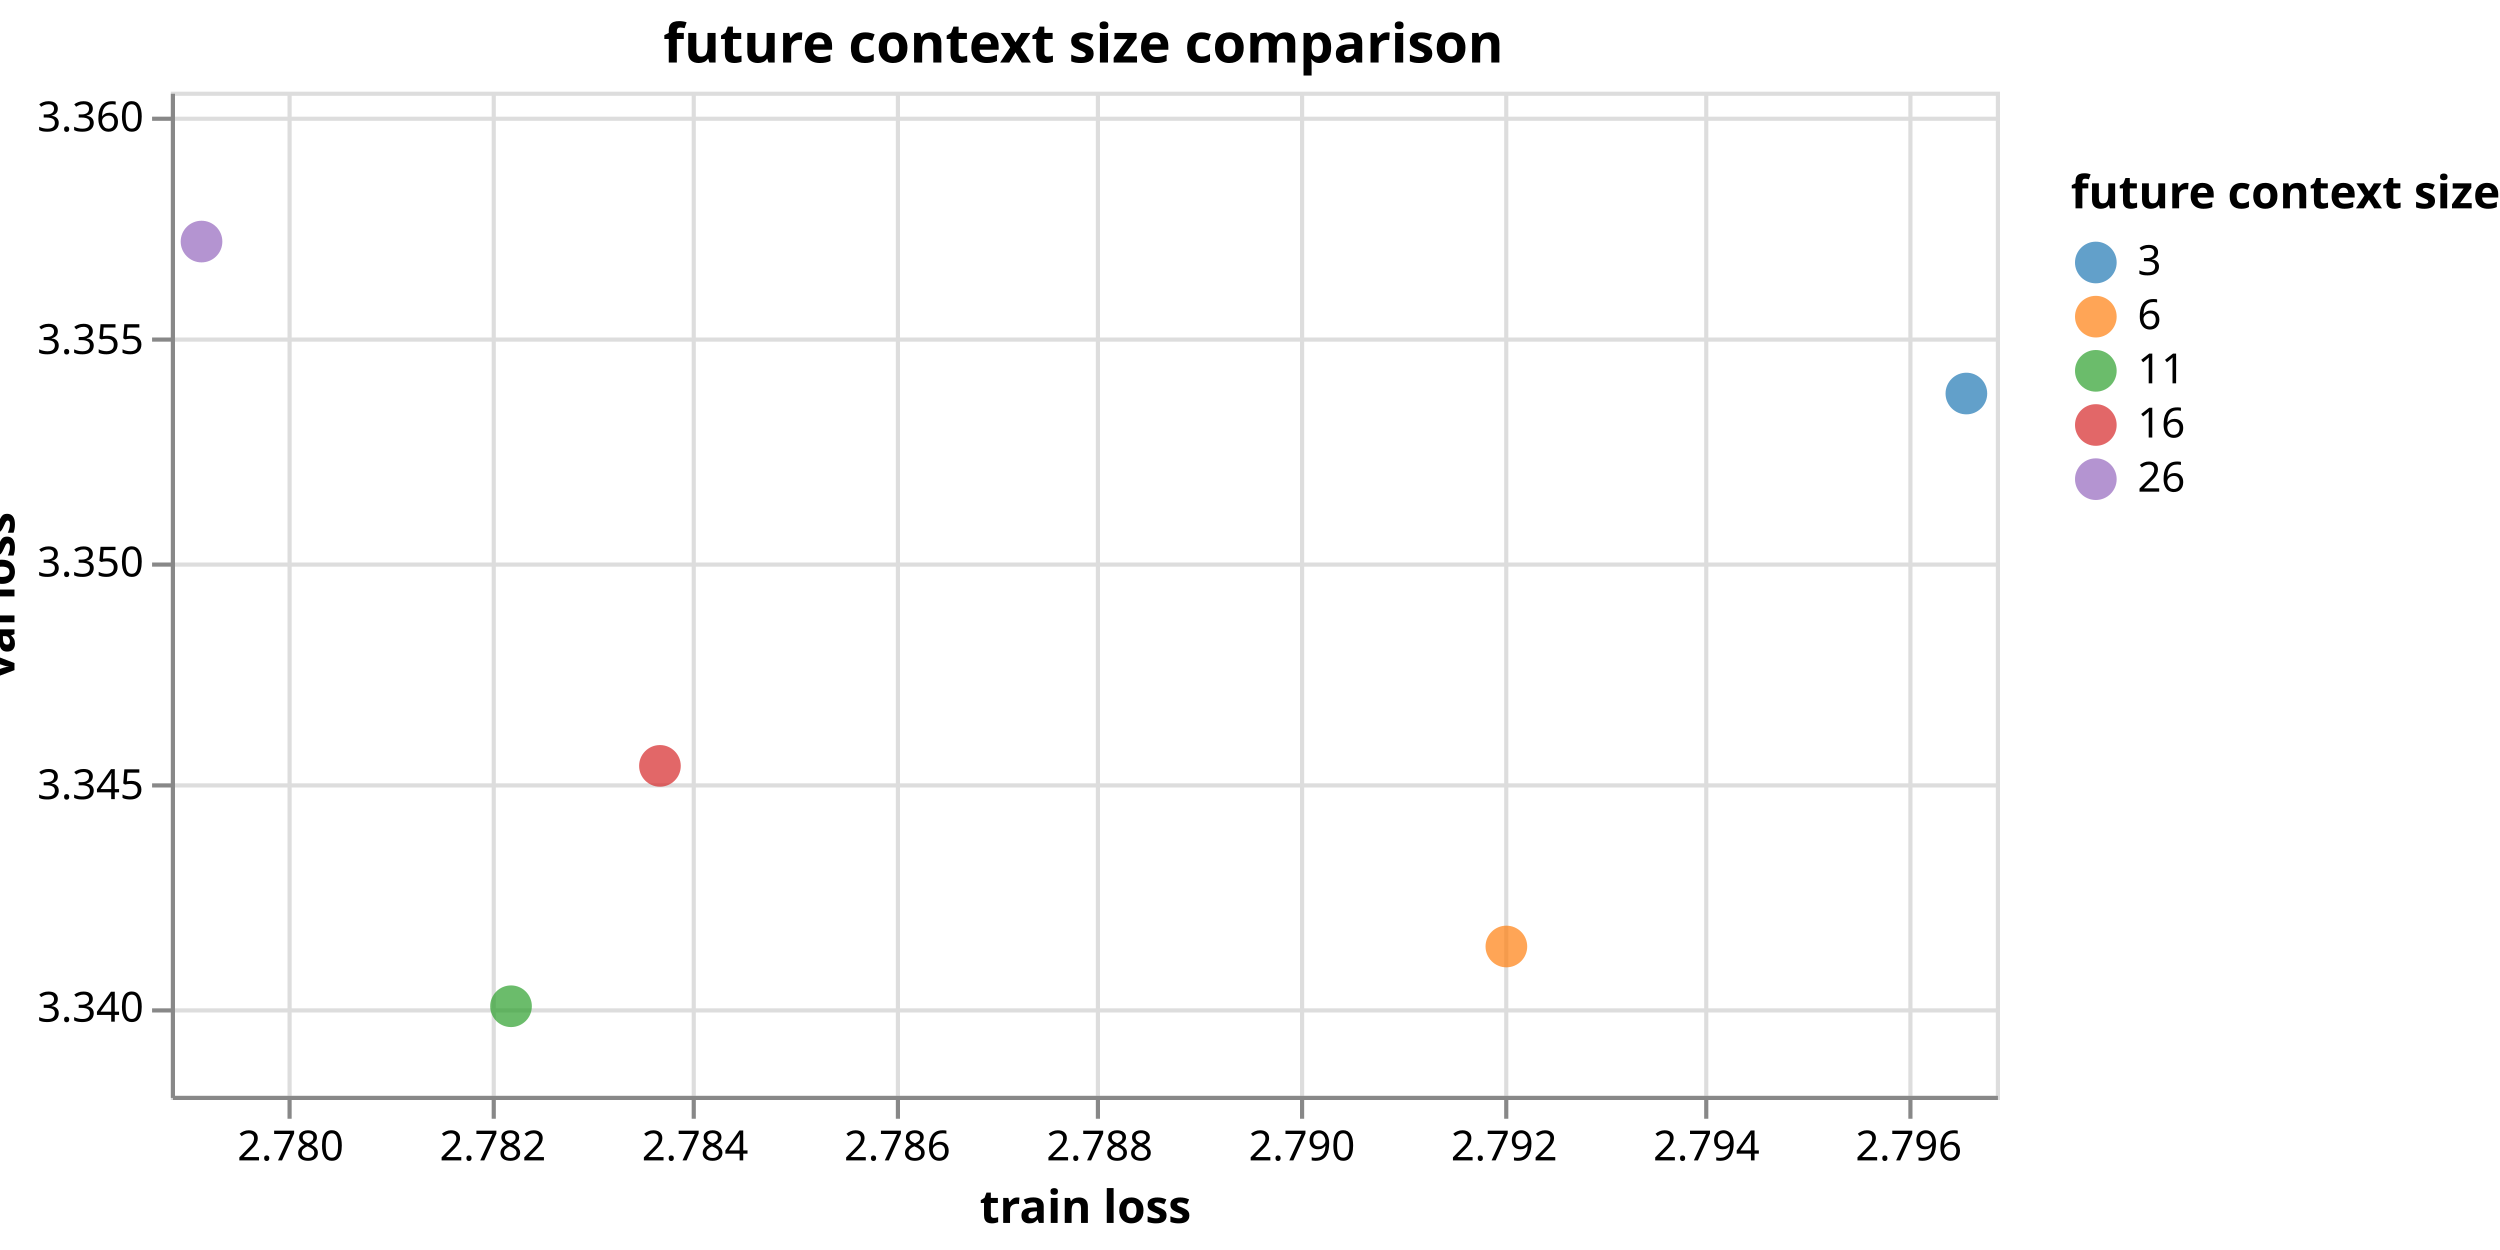
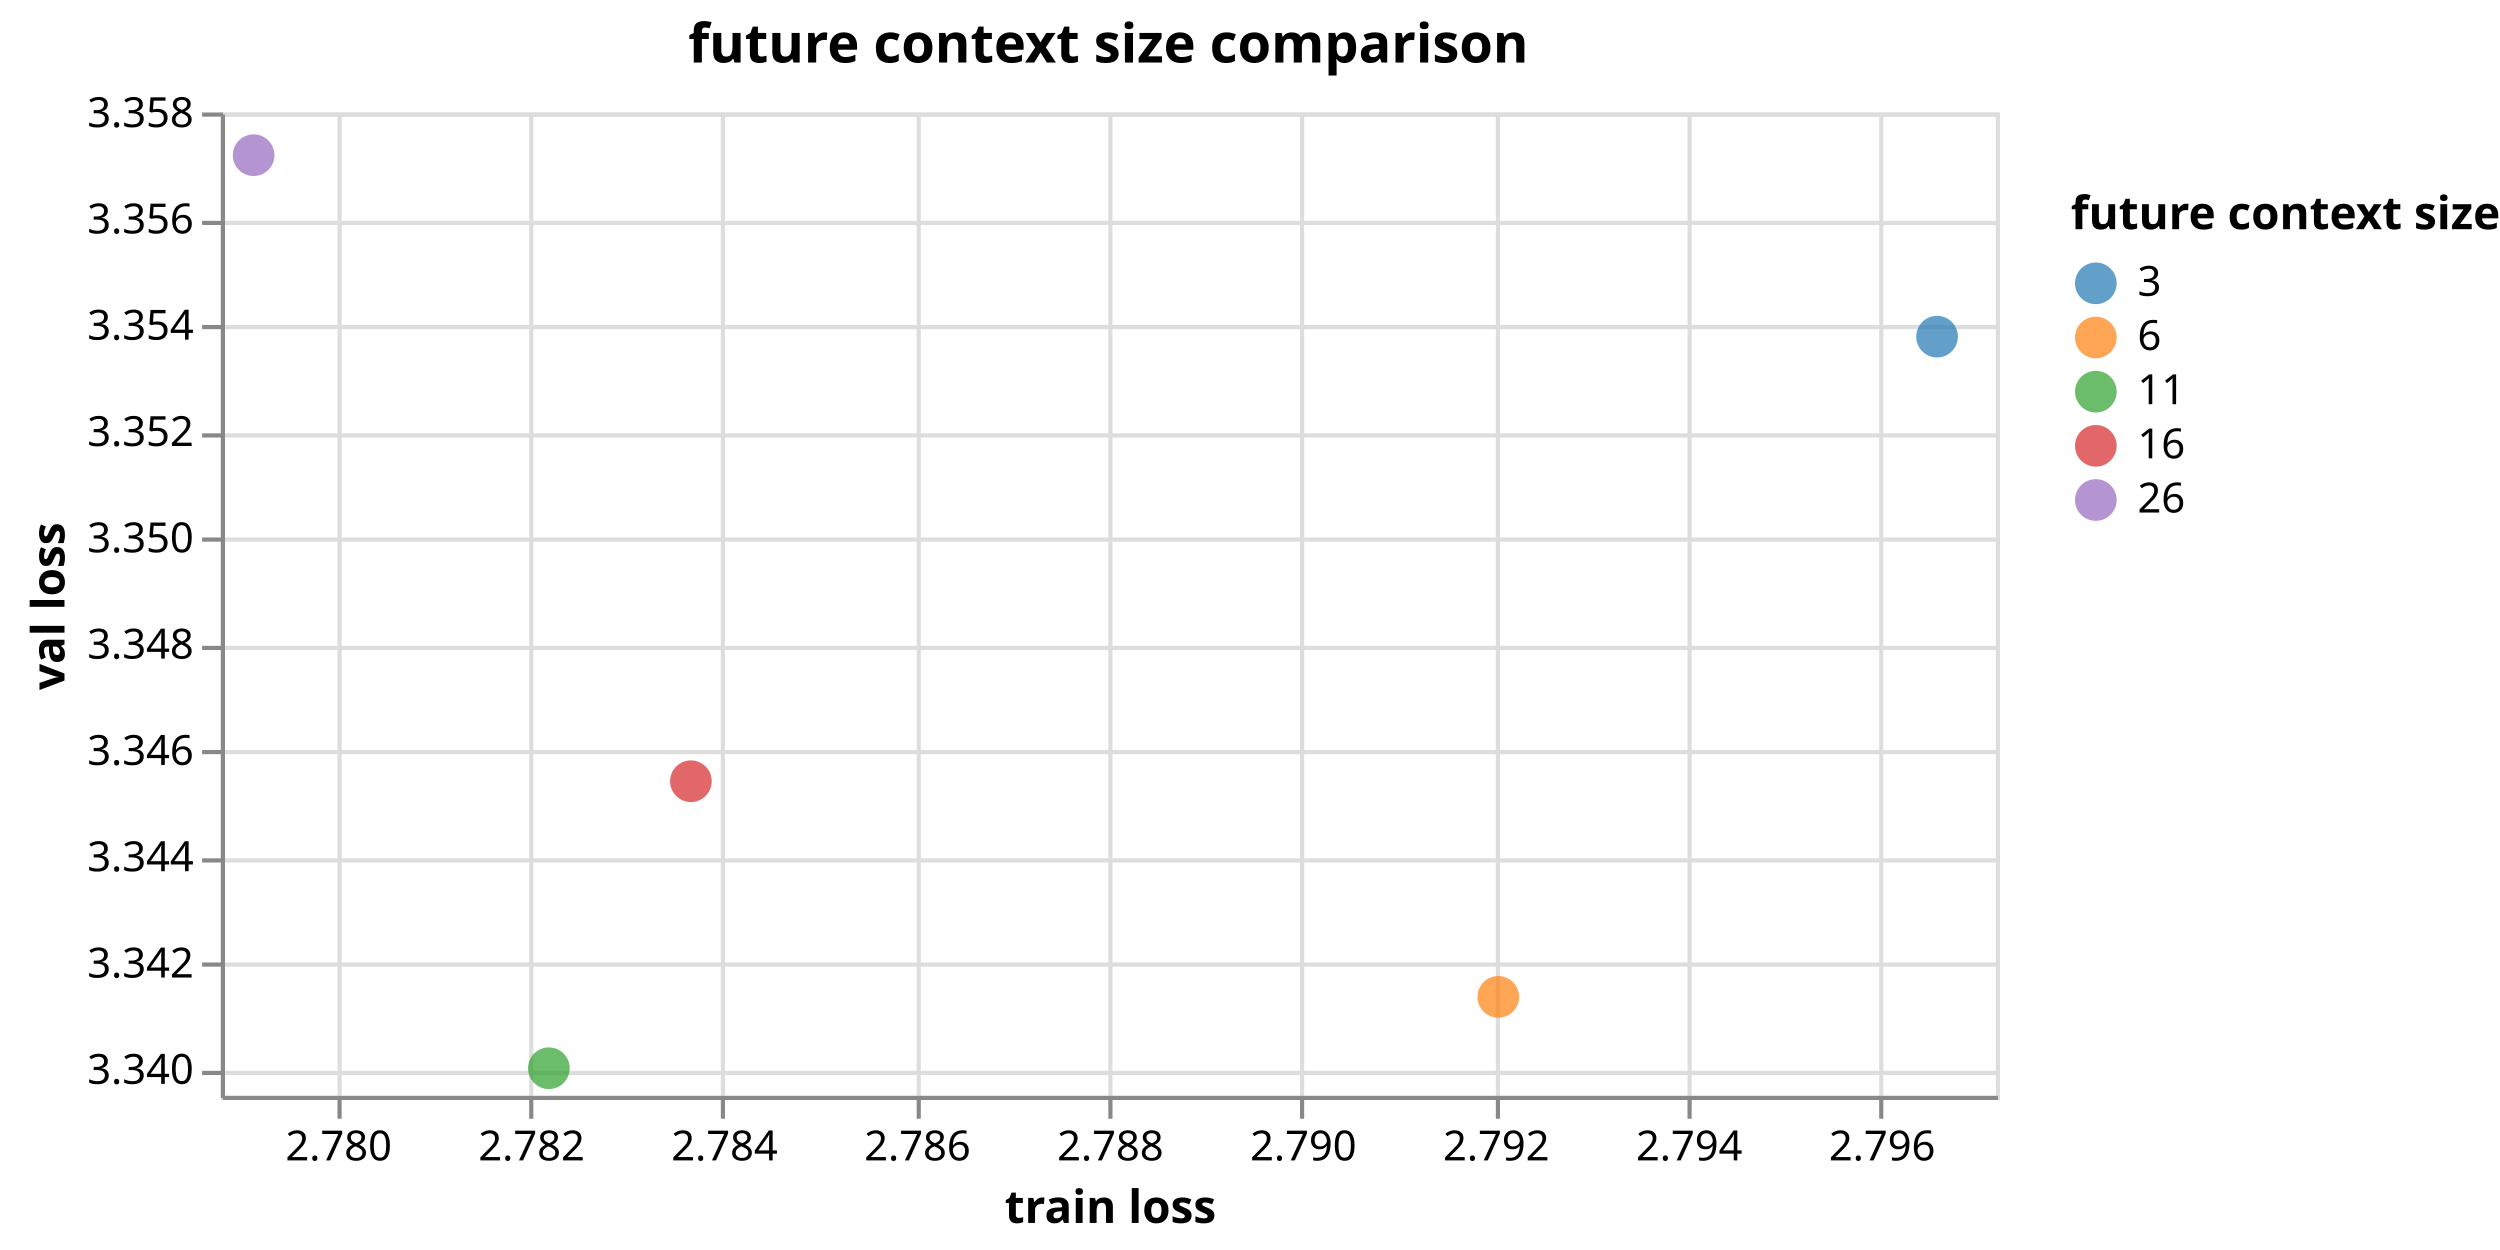
<svg xmlns="http://www.w3.org/2000/svg" version="1.1" class="marks" width="600" height="300" viewBox="0 0 600 300">
  <rect width="600" height="300" fill="white" />
-   <g fill="none" stroke-miterlimit="10" transform="translate(41,22)">
+   <g fill="none" stroke-miterlimit="10" transform="translate(53,27)">
    <g class="mark-group role-frame root" role="graphics-object" aria-roledescription="group mark container">
      <g transform="translate(0,0)">
-         <path class="background" aria-hidden="true" d="M0.5,0.5h438v241h-438Z" stroke="#ddd" />
+         <path class="background" aria-hidden="true" d="M0.5,0.5h426v236h-426Z" stroke="#ddd" />
        <g>
          <g class="mark-group role-axis" aria-hidden="true">
-             <g transform="translate(0.5,241.5)">
+             <g transform="translate(0.5,236.5)">
              <path class="background" aria-hidden="true" d="M0,0h0v0h0Z" pointer-events="none" />
              <g>
                <g class="mark-rule role-axis-grid" pointer-events="none">
-                   <line transform="translate(28,-241)" x2="0" y2="241" stroke="#ddd" stroke-width="1" opacity="1" />
-                   <line transform="translate(271,-241)" x2="0" y2="241" stroke="#ddd" stroke-width="1" opacity="1" />
-                   <line transform="translate(77,-241)" x2="0" y2="241" stroke="#ddd" stroke-width="1" opacity="1" />
-                   <line transform="translate(125,-241)" x2="0" y2="241" stroke="#ddd" stroke-width="1" opacity="1" />
-                   <line transform="translate(174,-241)" x2="0" y2="241" stroke="#ddd" stroke-width="1" opacity="1" />
-                   <line transform="translate(222,-241)" x2="0" y2="241" stroke="#ddd" stroke-width="1" opacity="1" />
-                   <line transform="translate(320,-241)" x2="0" y2="241" stroke="#ddd" stroke-width="1" opacity="1" />
-                   <line transform="translate(368,-241)" x2="0" y2="241" stroke="#ddd" stroke-width="1" opacity="1" />
-                   <line transform="translate(417,-241)" x2="0" y2="241" stroke="#ddd" stroke-width="1" opacity="1" />
+                   <line transform="translate(28,-236)" x2="0" y2="236" stroke="#ddd" stroke-width="1" opacity="1" />
+                   <line transform="translate(74,-236)" x2="0" y2="236" stroke="#ddd" stroke-width="1" opacity="1" />
+                   <line transform="translate(120,-236)" x2="0" y2="236" stroke="#ddd" stroke-width="1" opacity="1" />
+                   <line transform="translate(167,-236)" x2="0" y2="236" stroke="#ddd" stroke-width="1" opacity="1" />
+                   <line transform="translate(213,-236)" x2="0" y2="236" stroke="#ddd" stroke-width="1" opacity="1" />
+                   <line transform="translate(259,-236)" x2="0" y2="236" stroke="#ddd" stroke-width="1" opacity="1" />
+                   <line transform="translate(306,-236)" x2="0" y2="236" stroke="#ddd" stroke-width="1" opacity="1" />
+                   <line transform="translate(352,-236)" x2="0" y2="236" stroke="#ddd" stroke-width="1" opacity="1" />
+                   <line transform="translate(398,-236)" x2="0" y2="236" stroke="#ddd" stroke-width="1" opacity="1" />
                </g>
              </g>
              <path class="foreground" aria-hidden="true" d="" pointer-events="none" display="none" />
            </g>
          </g>
          <g class="mark-group role-axis" aria-hidden="true">
            <g transform="translate(0.5,0.5)">
              <path class="background" aria-hidden="true" d="M0,0h0v0h0Z" pointer-events="none" />
              <g>
                <g class="mark-rule role-axis-grid" pointer-events="none">
-                   <line transform="translate(0,220)" x2="438" y2="0" stroke="#ddd" stroke-width="1" opacity="1" />
-                   <line transform="translate(0,6)" x2="438" y2="0" stroke="#ddd" stroke-width="1" opacity="1" />
-                   <line transform="translate(0,113)" x2="438" y2="0" stroke="#ddd" stroke-width="1" opacity="1" />
-                   <line transform="translate(0,166)" x2="438" y2="0" stroke="#ddd" stroke-width="1" opacity="1" />
-                   <line transform="translate(0,59)" x2="438" y2="0" stroke="#ddd" stroke-width="1" opacity="1" />
+                   <line transform="translate(0,230)" x2="426" y2="0" stroke="#ddd" stroke-width="1" opacity="1" />
+                   <line transform="translate(0,204)" x2="426" y2="0" stroke="#ddd" stroke-width="1" opacity="1" />
+                   <line transform="translate(0,179)" x2="426" y2="0" stroke="#ddd" stroke-width="1" opacity="1" />
+                   <line transform="translate(0,153)" x2="426" y2="0" stroke="#ddd" stroke-width="1" opacity="1" />
+                   <line transform="translate(0,128)" x2="426" y2="0" stroke="#ddd" stroke-width="1" opacity="1" />
+                   <line transform="translate(0,102)" x2="426" y2="0" stroke="#ddd" stroke-width="1" opacity="1" />
+                   <line transform="translate(0,77)" x2="426" y2="0" stroke="#ddd" stroke-width="1" opacity="1" />
+                   <line transform="translate(0,51)" x2="426" y2="0" stroke="#ddd" stroke-width="1" opacity="1" />
+                   <line transform="translate(0,26)" x2="426" y2="0" stroke="#ddd" stroke-width="1" opacity="1" />
+                   <line transform="translate(0,0)" x2="426" y2="0" stroke="#ddd" stroke-width="1" opacity="1" />
                </g>
              </g>
              <path class="foreground" aria-hidden="true" d="" pointer-events="none" display="none" />
            </g>
          </g>
          <g class="mark-group role-axis" role="graphics-symbol" aria-roledescription="axis" aria-label="X-axis titled 'train loss' for a linear scale with values from 2.779 to 2.797">
-             <g transform="translate(0.5,241.5)">
+             <g transform="translate(0.5,236.5)">
              <path class="background" aria-hidden="true" d="M0,0h0v0h0Z" pointer-events="none" />
              <g>
                <g class="mark-rule role-axis-tick" pointer-events="none">
                  <line transform="translate(28,0)" x2="0" y2="5" stroke="#888" stroke-width="1" opacity="1" />
-                   <line transform="translate(271,0)" x2="0" y2="5" stroke="#888" stroke-width="1" opacity="1" />
-                   <line transform="translate(77,0)" x2="0" y2="5" stroke="#888" stroke-width="1" opacity="1" />
-                   <line transform="translate(125,0)" x2="0" y2="5" stroke="#888" stroke-width="1" opacity="1" />
-                   <line transform="translate(174,0)" x2="0" y2="5" stroke="#888" stroke-width="1" opacity="1" />
-                   <line transform="translate(222,0)" x2="0" y2="5" stroke="#888" stroke-width="1" opacity="1" />
-                   <line transform="translate(320,0)" x2="0" y2="5" stroke="#888" stroke-width="1" opacity="1" />
-                   <line transform="translate(368,0)" x2="0" y2="5" stroke="#888" stroke-width="1" opacity="1" />
-                   <line transform="translate(417,0)" x2="0" y2="5" stroke="#888" stroke-width="1" opacity="1" />
+                   <line transform="translate(74,0)" x2="0" y2="5" stroke="#888" stroke-width="1" opacity="1" />
+                   <line transform="translate(120,0)" x2="0" y2="5" stroke="#888" stroke-width="1" opacity="1" />
+                   <line transform="translate(167,0)" x2="0" y2="5" stroke="#888" stroke-width="1" opacity="1" />
+                   <line transform="translate(213,0)" x2="0" y2="5" stroke="#888" stroke-width="1" opacity="1" />
+                   <line transform="translate(259,0)" x2="0" y2="5" stroke="#888" stroke-width="1" opacity="1" />
+                   <line transform="translate(306,0)" x2="0" y2="5" stroke="#888" stroke-width="1" opacity="1" />
+                   <line transform="translate(352,0)" x2="0" y2="5" stroke="#888" stroke-width="1" opacity="1" />
+                   <line transform="translate(398,0)" x2="0" y2="5" stroke="#888" stroke-width="1" opacity="1" />
                </g>
                <g class="mark-text role-axis-label" pointer-events="none">
-                   <text text-anchor="middle" transform="translate(28.2395,15)" font-family="sans-serif" font-size="10px" fill="#000" opacity="1">2.780</text>
-                   <text text-anchor="middle" transform="translate(270.9593,15)" font-family="sans-serif" font-size="10px" fill="#000" opacity="1">2.790</text>
-                   <text text-anchor="middle" transform="translate(76.78345,15)" font-family="sans-serif" font-size="10px" fill="#000" opacity="1">2.782</text>
-                   <text text-anchor="middle" transform="translate(125.3274,15)" font-family="sans-serif" font-size="10px" fill="#000" opacity="1">2.784</text>
-                   <text text-anchor="middle" transform="translate(173.8714,15)" font-family="sans-serif" font-size="10px" fill="#000" opacity="1">2.786</text>
-                   <text text-anchor="middle" transform="translate(222.4153,15)" font-family="sans-serif" font-size="10px" fill="#000" opacity="1">2.788</text>
-                   <text text-anchor="middle" transform="translate(319.5032,15)" font-family="sans-serif" font-size="10px" fill="#000" opacity="1">2.792</text>
-                   <text text-anchor="middle" transform="translate(368.0472,15)" font-family="sans-serif" font-size="10px" fill="#000" opacity="1">2.794</text>
-                   <text text-anchor="middle" transform="translate(416.5911,15)" font-family="sans-serif" font-size="10px" fill="#000" opacity="1">2.796</text>
+                   <text text-anchor="middle" transform="translate(27.78261,15)" font-family="sans-serif" font-size="10px" fill="#000" opacity="1">2.780</text>
+                   <text text-anchor="middle" transform="translate(74.08696,15)" font-family="sans-serif" font-size="10px" fill="#000" opacity="1">2.782</text>
+                   <text text-anchor="middle" transform="translate(120.3913,15)" font-family="sans-serif" font-size="10px" fill="#000" opacity="1">2.784</text>
+                   <text text-anchor="middle" transform="translate(166.6957,15)" font-family="sans-serif" font-size="10px" fill="#000" opacity="1">2.786</text>
+                   <text text-anchor="middle" transform="translate(213,15)" font-family="sans-serif" font-size="10px" fill="#000" opacity="1">2.788</text>
+                   <text text-anchor="middle" transform="translate(259.3043,15)" font-family="sans-serif" font-size="10px" fill="#000" opacity="1">2.790</text>
+                   <text text-anchor="middle" transform="translate(305.6087,15)" font-family="sans-serif" font-size="10px" fill="#000" opacity="1">2.792</text>
+                   <text text-anchor="middle" transform="translate(351.913,15)" font-family="sans-serif" font-size="10px" fill="#000" opacity="1">2.794</text>
+                   <text text-anchor="middle" transform="translate(398.2174,15)" font-family="sans-serif" font-size="10px" fill="#000" opacity="1">2.796</text>
                </g>
                <g class="mark-rule role-axis-domain" pointer-events="none">
-                   <line transform="translate(0,0)" x2="438" y2="0" stroke="#888" stroke-width="1" opacity="1" />
+                   <line transform="translate(0,0)" x2="426" y2="0" stroke="#888" stroke-width="1" opacity="1" />
                </g>
                <g class="mark-text role-axis-title" pointer-events="none">
-                   <text text-anchor="middle" transform="translate(219,30)" font-family="sans-serif" font-size="11px" font-weight="bold" fill="#000" opacity="1">train loss</text>
-                 </g>
-               </g>
-               <path class="foreground" aria-hidden="true" d="" pointer-events="none" display="none" />
-             </g>
-           </g>
-           <g class="mark-group role-axis" role="graphics-symbol" aria-roledescription="axis" aria-label="Y-axis titled 'val loss' for a linear scale with values from 3.338 to 3.361">
+                   <text text-anchor="middle" transform="translate(213,30)" font-family="sans-serif" font-size="11px" font-weight="bold" fill="#000" opacity="1">train loss</text>
+                 </g>
+               </g>
+               <path class="foreground" aria-hidden="true" d="" pointer-events="none" display="none" />
+             </g>
+           </g>
+           <g class="mark-group role-axis" role="graphics-symbol" aria-roledescription="axis" aria-label="Y-axis titled 'val loss' for a linear scale with values from 3.340 to 3.358">
            <g transform="translate(0.5,0.5)">
              <path class="background" aria-hidden="true" d="M0,0h0v0h0Z" pointer-events="none" />
              <g>
                <g class="mark-rule role-axis-tick" pointer-events="none">
-                   <line transform="translate(0,220)" x2="-5" y2="0" stroke="#888" stroke-width="1" opacity="1" />
-                   <line transform="translate(0,6)" x2="-5" y2="0" stroke="#888" stroke-width="1" opacity="1" />
-                   <line transform="translate(0,113)" x2="-5" y2="0" stroke="#888" stroke-width="1" opacity="1" />
-                   <line transform="translate(0,166)" x2="-5" y2="0" stroke="#888" stroke-width="1" opacity="1" />
-                   <line transform="translate(0,59)" x2="-5" y2="0" stroke="#888" stroke-width="1" opacity="1" />
+                   <line transform="translate(0,230)" x2="-5" y2="0" stroke="#888" stroke-width="1" opacity="1" />
+                   <line transform="translate(0,204)" x2="-5" y2="0" stroke="#888" stroke-width="1" opacity="1" />
+                   <line transform="translate(0,179)" x2="-5" y2="0" stroke="#888" stroke-width="1" opacity="1" />
+                   <line transform="translate(0,153)" x2="-5" y2="0" stroke="#888" stroke-width="1" opacity="1" />
+                   <line transform="translate(0,128)" x2="-5" y2="0" stroke="#888" stroke-width="1" opacity="1" />
+                   <line transform="translate(0,102)" x2="-5" y2="0" stroke="#888" stroke-width="1" opacity="1" />
+                   <line transform="translate(0,77)" x2="-5" y2="0" stroke="#888" stroke-width="1" opacity="1" />
+                   <line transform="translate(0,51)" x2="-5" y2="0" stroke="#888" stroke-width="1" opacity="1" />
+                   <line transform="translate(0,26)" x2="-5" y2="0" stroke="#888" stroke-width="1" opacity="1" />
+                   <line transform="translate(0,0)" x2="-5" y2="0" stroke="#888" stroke-width="1" opacity="1" />
                </g>
                <g class="mark-text role-axis-label" pointer-events="none">
-                   <text text-anchor="end" transform="translate(-7,222.7059)" font-family="sans-serif" font-size="10px" fill="#000" opacity="1">3.340</text>
-                   <text text-anchor="end" transform="translate(-7,9.023883)" font-family="sans-serif" font-size="10px" fill="#000" opacity="1">3.360</text>
-                   <text text-anchor="end" transform="translate(-7,115.8649)" font-family="sans-serif" font-size="10px" fill="#000" opacity="1">3.350</text>
-                   <text text-anchor="end" transform="translate(-7,169.2854)" font-family="sans-serif" font-size="10px" fill="#000" opacity="1">3.345</text>
-                   <text text-anchor="end" transform="translate(-7,62.44439)" font-family="sans-serif" font-size="10px" fill="#000" opacity="1">3.355</text>
+                   <text text-anchor="end" transform="translate(-7,232.6216)" font-family="sans-serif" font-size="10px" fill="#000" opacity="1">3.340</text>
+                   <text text-anchor="end" transform="translate(-7,207.1081)" font-family="sans-serif" font-size="10px" fill="#000" opacity="1">3.342</text>
+                   <text text-anchor="end" transform="translate(-7,181.5946)" font-family="sans-serif" font-size="10px" fill="#000" opacity="1">3.344</text>
+                   <text text-anchor="end" transform="translate(-7,156.0811)" font-family="sans-serif" font-size="10px" fill="#000" opacity="1">3.346</text>
+                   <text text-anchor="end" transform="translate(-7,130.5676)" font-family="sans-serif" font-size="10px" fill="#000" opacity="1">3.348</text>
+                   <text text-anchor="end" transform="translate(-7,105.0541)" font-family="sans-serif" font-size="10px" fill="#000" opacity="1">3.350</text>
+                   <text text-anchor="end" transform="translate(-7,79.54054)" font-family="sans-serif" font-size="10px" fill="#000" opacity="1">3.352</text>
+                   <text text-anchor="end" transform="translate(-7,54.02703)" font-family="sans-serif" font-size="10px" fill="#000" opacity="1">3.354</text>
+                   <text text-anchor="end" transform="translate(-7,28.51351)" font-family="sans-serif" font-size="10px" fill="#000" opacity="1">3.356</text>
+                   <text text-anchor="end" transform="translate(-7,3)" font-family="sans-serif" font-size="10px" fill="#000" opacity="1">3.358</text>
                </g>
                <g class="mark-rule role-axis-domain" pointer-events="none">
-                   <line transform="translate(0,241)" x2="0" y2="-241" stroke="#888" stroke-width="1" opacity="1" />
+                   <line transform="translate(0,236)" x2="0" y2="-236" stroke="#888" stroke-width="1" opacity="1" />
                </g>
                <g class="mark-text role-axis-title" pointer-events="none">
-                   <text text-anchor="middle" transform="translate(-36.02441,120.5) rotate(-90) translate(0,-2)" font-family="sans-serif" font-size="11px" font-weight="bold" fill="#000" opacity="1">val loss</text>
-                 </g>
-               </g>
-               <path class="foreground" aria-hidden="true" d="" pointer-events="none" display="none" />
-             </g>
-           </g>
-           <g class="mark-symbol role-mark layer_0_marks" clip-path="url(#clip1)" role="graphics-symbol" aria-roledescription="symbol mark container" />
-           <g class="mark-symbol role-mark layer_1_marks" clip-path="url(#clip2)" role="graphics-object" aria-roledescription="symbol mark container">
-             <path aria-label="est_train_loss: 2.77913999557; groupedY: 3.35719656944; adjustedGroupKeys: 26" role="graphics-symbol" aria-roledescription="circle" transform="translate(7.365498,35.97602)" d="M5,0A5,5,0,1,1,-5,0A5,5,0,1,1,5,0" fill="#9467bd" stroke-width="2" opacity="0.7" />
-             <path aria-label="est_train_loss: 2.7836728096; groupedY: 3.34541869164; adjustedGroupKeys: 16" role="graphics-symbol" aria-roledescription="circle" transform="translate(117.3858,161.8121)" d="M5,0A5,5,0,1,1,-5,0A5,5,0,1,1,5,0" fill="#d62728" stroke-width="2" opacity="0.7" />
-             <path aria-label="est_train_loss: 2.78220033646; groupedY: 3.34001922607; adjustedGroupKeys: 11" role="graphics-symbol" aria-roledescription="circle" transform="translate(81.64602,219.5005)" d="M5,0A5,5,0,1,1,-5,0A5,5,0,1,1,5,0" fill="#2ca02c" stroke-width="2" opacity="0.7" />
-             <path aria-label="est_train_loss: 2.79659080505; groupedY: 3.35378289223; adjustedGroupKeys: 3" role="graphics-symbol" aria-roledescription="circle" transform="translate(430.9311,72.4481)" d="M5,0A5,5,0,1,1,-5,0A5,5,0,1,1,5,0" fill="#1f77b4" stroke-width="2" opacity="0.7" />
-             <path aria-label="est_train_loss: 2.7920422554; groupedY: 3.34136152267; adjustedGroupKeys: 6" role="graphics-symbol" aria-roledescription="circle" transform="translate(320.5288,205.1593)" d="M5,0A5,5,0,1,1,-5,0A5,5,0,1,1,5,0" fill="#ff7f0e" stroke-width="2" opacity="0.7" />
+                   <text text-anchor="middle" transform="translate(-36.02441,118) rotate(-90) translate(0,-2)" font-family="sans-serif" font-size="11px" font-weight="bold" fill="#000" opacity="1">val loss</text>
+                 </g>
+               </g>
+               <path class="foreground" aria-hidden="true" d="" pointer-events="none" display="none" />
+             </g>
+           </g>
+           <g class="mark-symbol role-mark layer_0_marks" clip-path="url(#clip3)" role="graphics-symbol" aria-roledescription="symbol mark container" />
+           <g class="mark-symbol role-mark layer_1_marks" clip-path="url(#clip4)" role="graphics-object" aria-roledescription="symbol mark container">
+             <path aria-label="est_train_loss: 2.77913999557; groupedY: 3.35719656944; adjustedGroupKeys: 26" role="graphics-symbol" aria-roledescription="circle" transform="translate(7.871637,10.24917)" d="M5,0A5,5,0,1,1,-5,0A5,5,0,1,1,5,0" fill="#9467bd" stroke-width="2" opacity="0.7" />
+             <path aria-label="est_train_loss: 2.7836728096; groupedY: 3.34541869164; adjustedGroupKeys: 16" role="graphics-symbol" aria-roledescription="circle" transform="translate(112.8161,160.4967)" d="M5,0A5,5,0,1,1,-5,0A5,5,0,1,1,5,0" fill="#d62728" stroke-width="2" opacity="0.7" />
+             <path aria-label="est_train_loss: 2.78220033646; groupedY: 3.34001922607; adjustedGroupKeys: 11" role="graphics-symbol" aria-roledescription="circle" transform="translate(78.72518,229.3764)" d="M5,0A5,5,0,1,1,-5,0A5,5,0,1,1,5,0" fill="#2ca02c" stroke-width="2" opacity="0.7" />
+             <path aria-label="est_train_loss: 2.79659080505; groupedY: 3.35378289223; adjustedGroupKeys: 3" role="graphics-symbol" aria-roledescription="circle" transform="translate(411.8958,53.79662)" d="M5,0A5,5,0,1,1,-5,0A5,5,0,1,1,5,0" fill="#1f77b4" stroke-width="2" opacity="0.7" />
+             <path aria-label="est_train_loss: 2.7920422554; groupedY: 3.34136152267; adjustedGroupKeys: 6" role="graphics-symbol" aria-roledescription="circle" transform="translate(306.587,212.253)" d="M5,0A5,5,0,1,1,-5,0A5,5,0,1,1,5,0" fill="#ff7f0e" stroke-width="2" opacity="0.7" />
          </g>
          <g class="mark-group role-legend" role="graphics-symbol" aria-roledescription="legend" aria-label="Symbol legend for fill color with 0 values: ">
-             <g transform="translate(456,0)">
+             <g transform="translate(444,0)">
              <path class="background" aria-hidden="true" d="M0,0h0v11h0Z" pointer-events="none" />
              <g>
                <g class="mark-group role-legend-entry">
                  <g transform="translate(0,16)">
                    <path class="background" aria-hidden="true" d="M0,0h0v0h0Z" pointer-events="none" />
                    <g>
                      <g class="mark-group role-scope" role="graphics-object" aria-roledescription="group mark container" />
                    </g>
                    <path class="foreground" aria-hidden="true" d="" pointer-events="none" display="none" />
                  </g>
                </g>
                <g class="mark-text role-legend-title" pointer-events="none">
                  <text text-anchor="start" transform="translate(0,9)" font-family="sans-serif" font-size="11px" font-weight="bold" fill="#000" opacity="1" />
                </g>
              </g>
              <path class="foreground" aria-hidden="true" d="" pointer-events="none" display="none" />
            </g>
          </g>
          <g class="mark-group role-legend" role="graphics-symbol" aria-roledescription="legend" aria-label="Symbol legend titled 'future context size' for fill color with 5 values: 3, 6, 11, 16, 26">
-             <g transform="translate(456,19)">
+             <g transform="translate(444,19)">
              <path class="background" aria-hidden="true" d="M0,0h98v79h-98Z" pointer-events="none" />
              <g>
                <g class="mark-group role-legend-entry">
                  <g transform="translate(0,16)">
                    <path class="background" aria-hidden="true" d="M0,0h0v0h0Z" pointer-events="none" />
                    <g>
                      <g class="mark-group role-scope" role="graphics-object" aria-roledescription="group mark container">
                        <g transform="translate(0,0)">
                          <path class="background" aria-hidden="true" d="M0,0h27.123v11h-27.123Z" pointer-events="none" opacity="1" />
                          <g>
                            <g class="mark-symbol role-legend-symbol" pointer-events="none">
                              <path transform="translate(6,6)" d="M5,0A5,5,0,1,1,-5,0A5,5,0,1,1,5,0" fill="#1f77b4" stroke-width="1.5" opacity="0.7" />
                            </g>
                            <g class="mark-text role-legend-label" pointer-events="none">
                              <text text-anchor="start" transform="translate(16,9)" font-family="sans-serif" font-size="10px" fill="#000" opacity="1">3</text>
                            </g>
                          </g>
                          <path class="foreground" aria-hidden="true" d="" pointer-events="none" display="none" />
                        </g>
                        <g transform="translate(0,13)">
                          <path class="background" aria-hidden="true" d="M0,0h27.123v11h-27.123Z" pointer-events="none" opacity="1" />
                          <g>
                            <g class="mark-symbol role-legend-symbol" pointer-events="none">
                              <path transform="translate(6,6)" d="M5,0A5,5,0,1,1,-5,0A5,5,0,1,1,5,0" fill="#ff7f0e" stroke-width="1.5" opacity="0.7" />
                            </g>
                            <g class="mark-text role-legend-label" pointer-events="none">
                              <text text-anchor="start" transform="translate(16,9)" font-family="sans-serif" font-size="10px" fill="#000" opacity="1">6</text>
                            </g>
                          </g>
                          <path class="foreground" aria-hidden="true" d="" pointer-events="none" display="none" />
                        </g>
                        <g transform="translate(0,26)">
                          <path class="background" aria-hidden="true" d="M0,0h27.123v11h-27.123Z" pointer-events="none" opacity="1" />
                          <g>
                            <g class="mark-symbol role-legend-symbol" pointer-events="none">
                              <path transform="translate(6,6)" d="M5,0A5,5,0,1,1,-5,0A5,5,0,1,1,5,0" fill="#2ca02c" stroke-width="1.5" opacity="0.7" />
                            </g>
                            <g class="mark-text role-legend-label" pointer-events="none">
                              <text text-anchor="start" transform="translate(16,9)" font-family="sans-serif" font-size="10px" fill="#000" opacity="1">11</text>
                            </g>
                          </g>
                          <path class="foreground" aria-hidden="true" d="" pointer-events="none" display="none" />
                        </g>
                        <g transform="translate(0,39)">
                          <path class="background" aria-hidden="true" d="M0,0h27.123v11h-27.123Z" pointer-events="none" opacity="1" />
                          <g>
                            <g class="mark-symbol role-legend-symbol" pointer-events="none">
                              <path transform="translate(6,6)" d="M5,0A5,5,0,1,1,-5,0A5,5,0,1,1,5,0" fill="#d62728" stroke-width="1.5" opacity="0.7" />
                            </g>
                            <g class="mark-text role-legend-label" pointer-events="none">
                              <text text-anchor="start" transform="translate(16,9)" font-family="sans-serif" font-size="10px" fill="#000" opacity="1">16</text>
                            </g>
                          </g>
                          <path class="foreground" aria-hidden="true" d="" pointer-events="none" display="none" />
                        </g>
                        <g transform="translate(0,52)">
                          <path class="background" aria-hidden="true" d="M0,0h27.123v11h-27.123Z" pointer-events="none" opacity="1" />
                          <g>
                            <g class="mark-symbol role-legend-symbol" pointer-events="none">
                              <path transform="translate(6,6)" d="M5,0A5,5,0,1,1,-5,0A5,5,0,1,1,5,0" fill="#9467bd" stroke-width="1.5" opacity="0.7" />
                            </g>
                            <g class="mark-text role-legend-label" pointer-events="none">
                              <text text-anchor="start" transform="translate(16,9)" font-family="sans-serif" font-size="10px" fill="#000" opacity="1">26</text>
                            </g>
                          </g>
                          <path class="foreground" aria-hidden="true" d="" pointer-events="none" display="none" />
                        </g>
                      </g>
                    </g>
                    <path class="foreground" aria-hidden="true" d="" pointer-events="none" display="none" />
                  </g>
                </g>
                <g class="mark-text role-legend-title" pointer-events="none">
                  <text text-anchor="start" transform="translate(0,9)" font-family="sans-serif" font-size="11px" font-weight="bold" fill="#000" opacity="1">future context size</text>
                </g>
              </g>
              <path class="foreground" aria-hidden="true" d="" pointer-events="none" display="none" />
            </g>
          </g>
          <g class="mark-group role-title">
-             <g transform="translate(219,-17)">
+             <g transform="translate(213,-22)">
              <path class="background" aria-hidden="true" d="M0,0h0v0h0Z" pointer-events="none" />
              <g>
                <g class="mark-text role-title-text" role="graphics-symbol" aria-roledescription="title" aria-label="Title text 'future context size comparison'" pointer-events="none">
                  <text text-anchor="middle" transform="translate(0,10)" font-family="sans-serif" font-size="13px" font-weight="bold" fill="#000" opacity="1">future context size comparison</text>
                </g>
              </g>
              <path class="foreground" aria-hidden="true" d="" pointer-events="none" display="none" />
            </g>
          </g>
        </g>
        <path class="foreground" aria-hidden="true" d="" display="none" />
      </g>
    </g>
  </g>
  <defs>
-     <clipPath id="clip1">
-       <rect x="0" y="0" width="438" height="241" />
+     <clipPath id="clip3">
+       <rect x="0" y="0" width="426" height="236" />
    </clipPath>
-     <clipPath id="clip2">
-       <rect x="0" y="0" width="438" height="241" />
+     <clipPath id="clip4">
+       <rect x="0" y="0" width="426" height="236" />
    </clipPath>
  </defs>
</svg>
